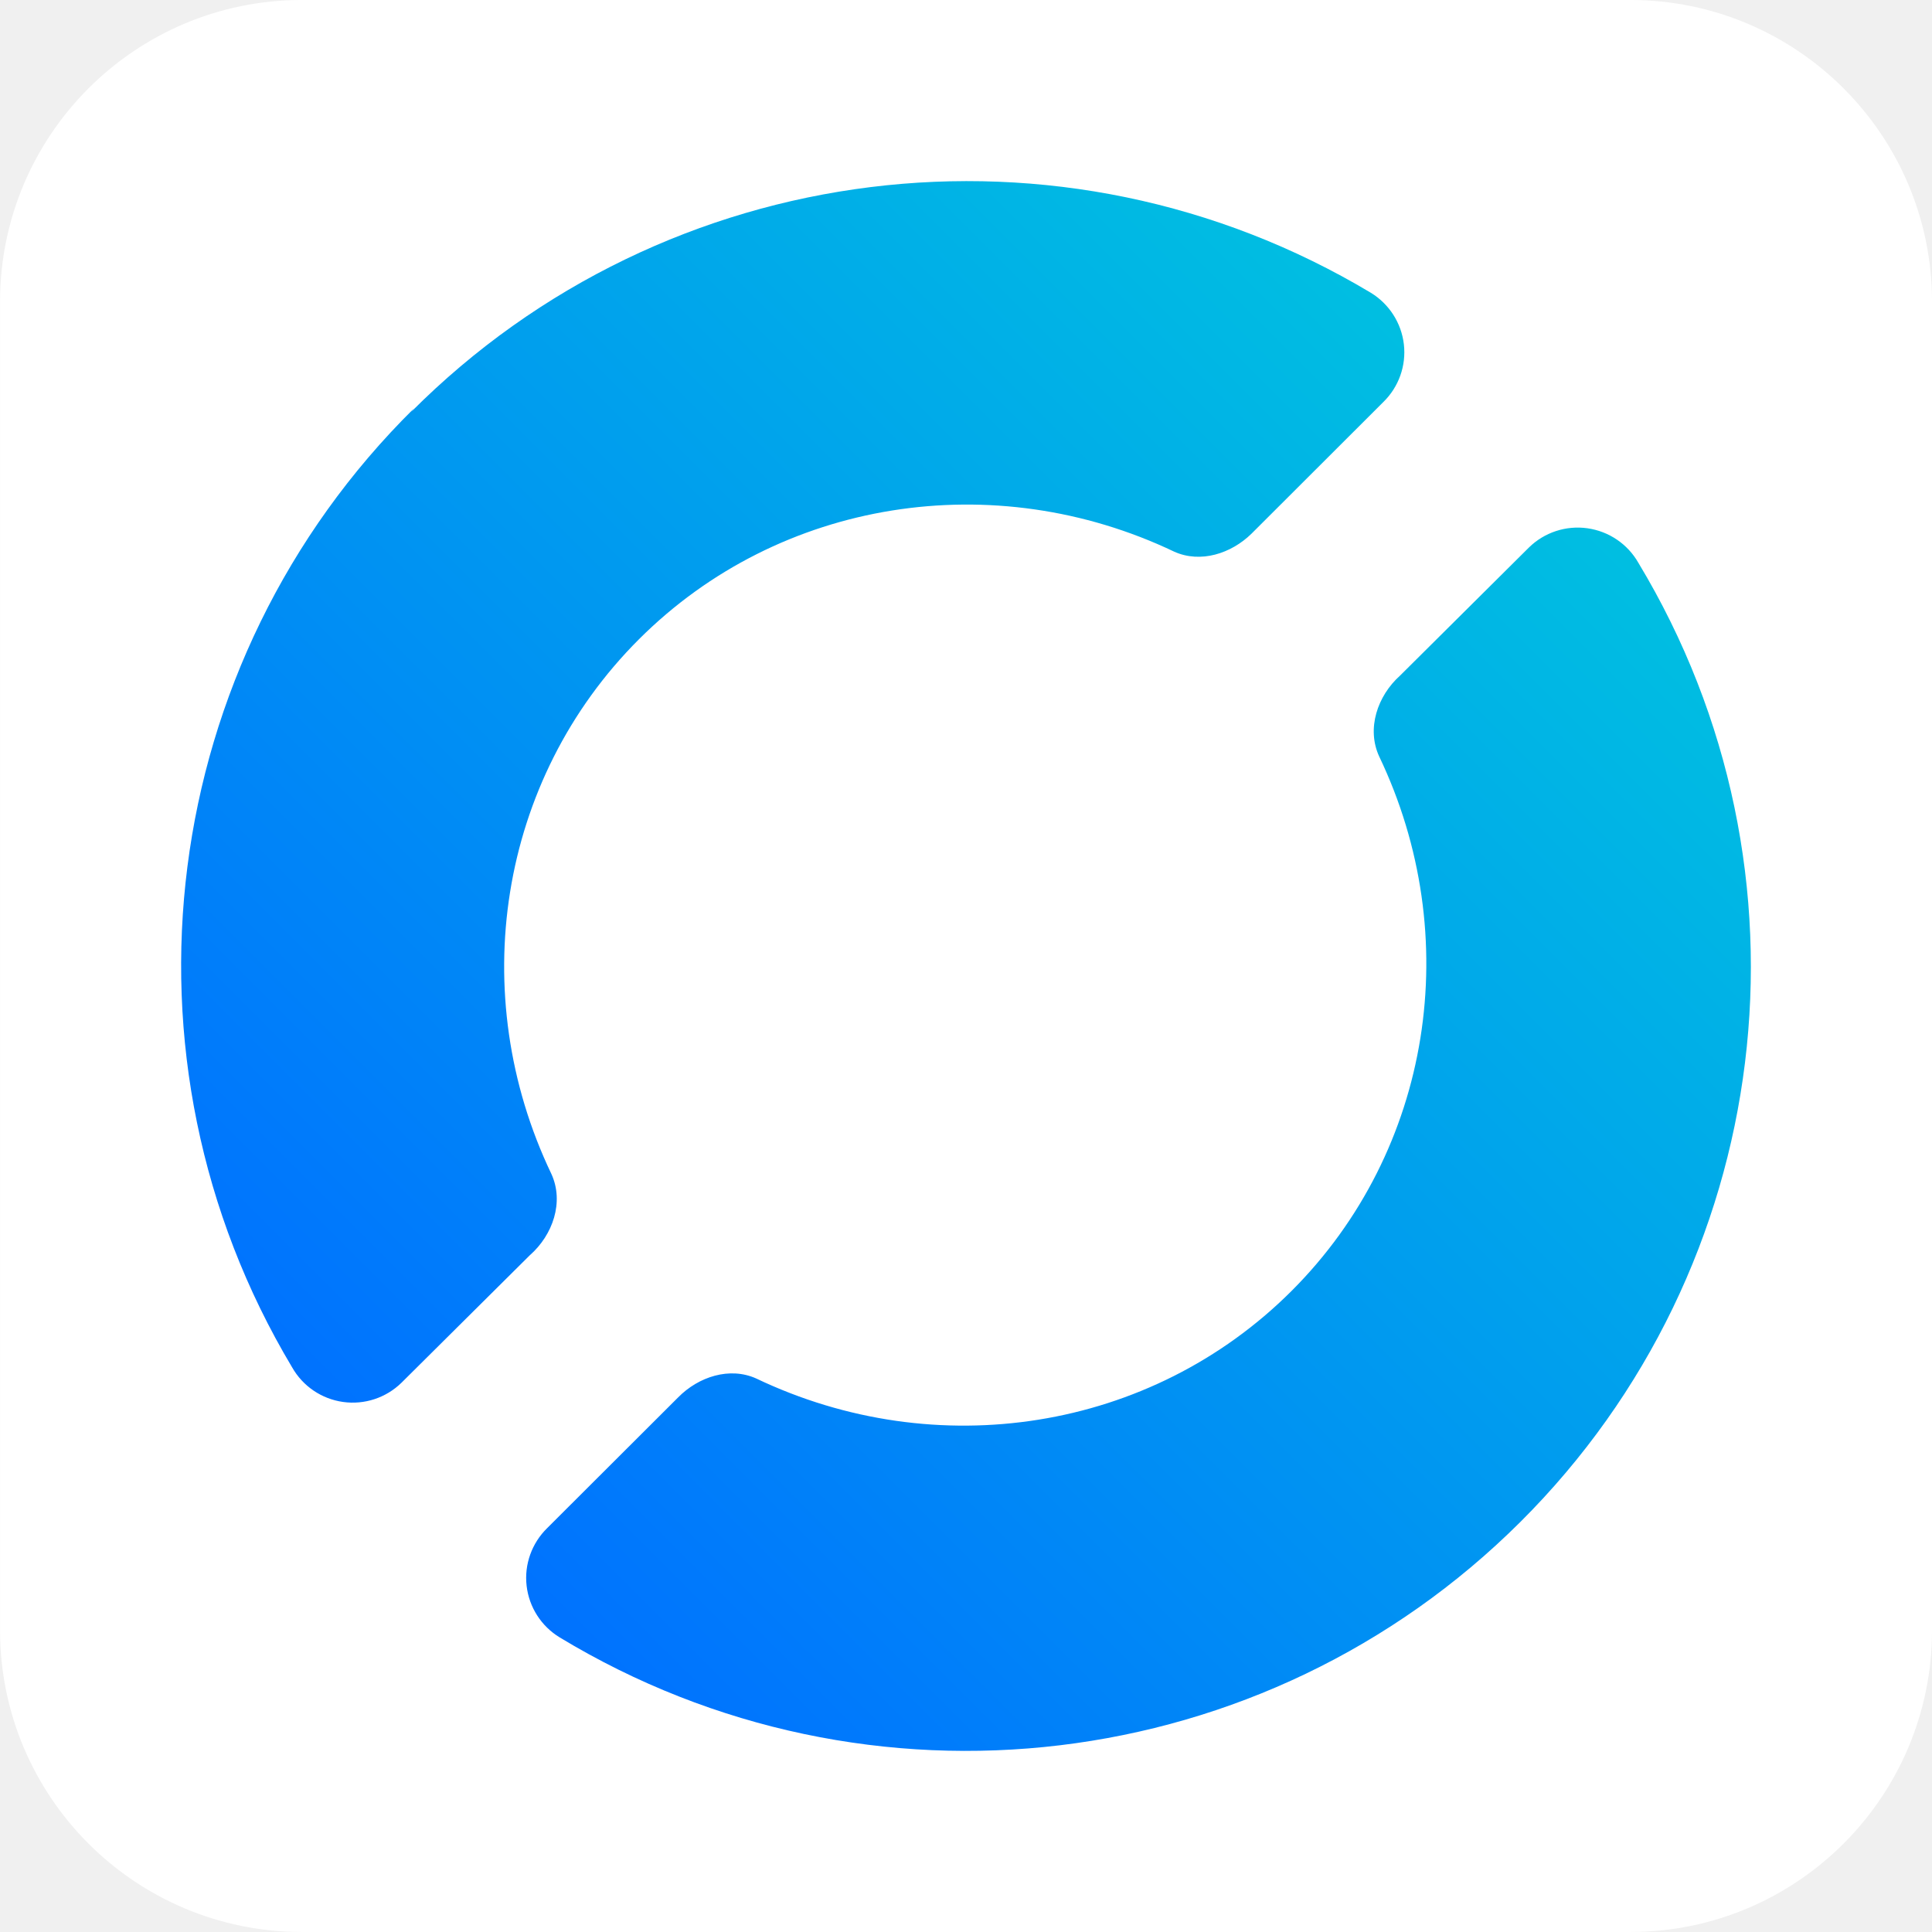
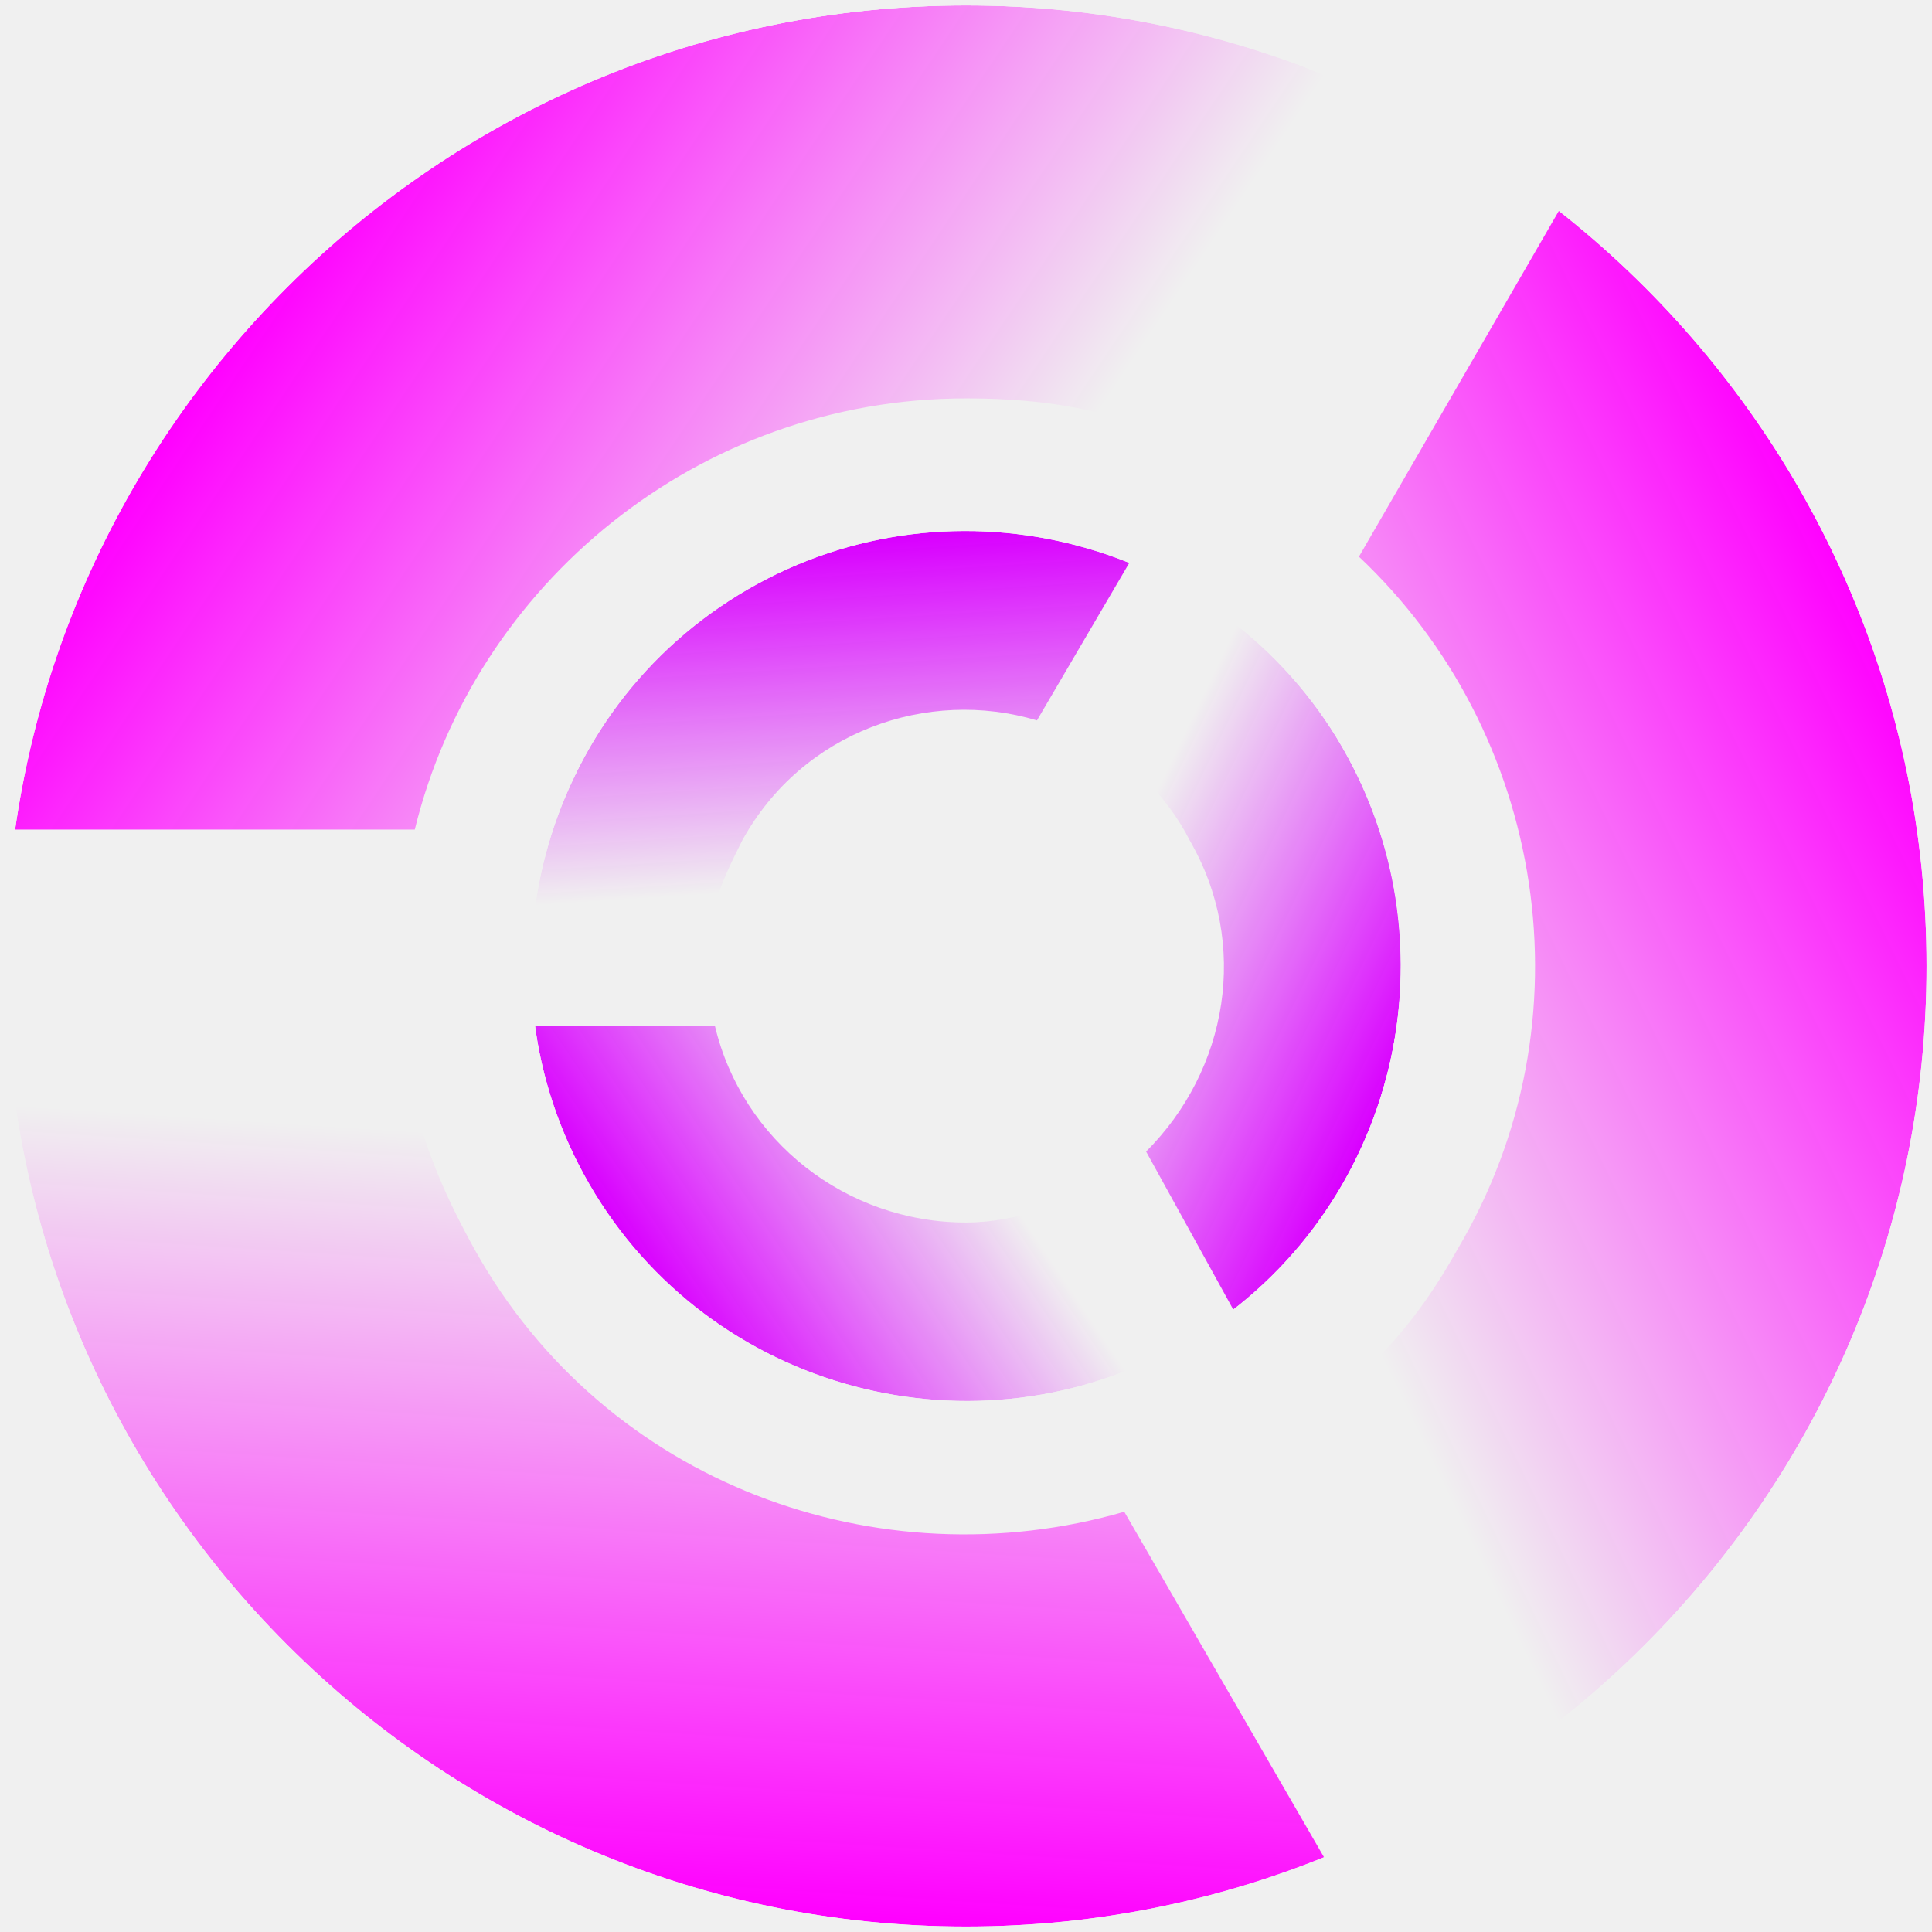
- <svg xmlns="http://www.w3.org/2000/svg" xmlns:xlink="http://www.w3.org/1999/xlink" style="isolation:isolate" viewBox="66.993 897.484 32 32" version="1.1" id="svg11" xml:space="preserve" width="32" height="32">
-   <defs id="defs15">
-     <linearGradient xlink:href="#a" id="linearGradient765" gradientUnits="userSpaceOnUse" gradientTransform="matrix(26.00048,0,0,25.99936,17.98453,891.7487)" x1="0.148" y1="0.851" x2="0.845" y2="0.154" />
+ <svg xmlns="http://www.w3.org/2000/svg" xml:space="preserve" width="32px" height="32px" version="1.1" style="shape-rendering:geometricPrecision; text-rendering:geometricPrecision; image-rendering:optimizeQuality; fill-rule:evenodd; clip-rule:evenodd" viewBox="0 0 3.54 3.54">
+   <defs>
+     <style type="text/css">
+    
+     .fil0 {fill:none}
+     .fil2 {fill:#D900FF}
+     .fil1 {fill:fuchsia}
+    
+   </style>
+     <clipPath id="id0">
+       <path d="M1.77 0.01c0.97,0 1.76,0.79 1.76,1.76 0,0.97 -0.79,1.76 -1.76,1.76 -0.97,0 -1.76,-0.79 -1.76,-1.76 0,-0.97 0.79,-1.76 1.76,-1.76z" />
+     </clipPath>
+     <mask id="id1">
+       <linearGradient id="id2" gradientUnits="userSpaceOnUse" x1="3.66" y1="1.61" x2="2.4" y2="2.22">
+         <stop offset="0" style="stop-opacity:1; stop-color:white" />
+         <stop offset="0.49" style="stop-opacity:0.502; stop-color:white" />
+         <stop offset="1" style="stop-opacity:0; stop-color:white" />
+       </linearGradient>
+       <rect style="fill:url(#id2)" x="2.48" y="0.37" width="1.06" height="2.8" />
+     </mask>
+     <mask id="id3">
+       <linearGradient id="id4" gradientUnits="userSpaceOnUse" x1="0.97" y1="3.48" x2="1.06" y2="2.09">
+         <stop offset="0" style="stop-opacity:1; stop-color:white" />
+         <stop offset="0.49" style="stop-opacity:0.502; stop-color:white" />
+         <stop offset="1" style="stop-opacity:0; stop-color:white" />
+       </linearGradient>
+       <rect style="fill:url(#id4)" x="0.01" y="2.01" width="2.43" height="1.53" />
+     </mask>
+     <mask id="id5">
+       <linearGradient id="id6" gradientUnits="userSpaceOnUse" x1="0.69" y1="0.22" x2="1.85" y2="1">
+         <stop offset="0" style="stop-opacity:1; stop-color:white" />
+         <stop offset="0.49" style="stop-opacity:0.502; stop-color:white" />
+         <stop offset="1" style="stop-opacity:0; stop-color:white" />
+       </linearGradient>
+       <rect style="fill:url(#id6)" x="0.01" width="2.43" height="1.53" />
+     </mask>
+     <clipPath id="id7">
+       <path d="M2.46 1.37c-0.22,-0.38 -0.71,-0.51 -1.09,-0.29 -0.38,0.22 -0.51,0.71 -0.29,1.09 0.22,0.38 0.71,0.51 1.09,0.29 0.38,-0.22 0.51,-0.71 0.29,-1.09z" />
+     </clipPath>
+     <mask id="id8">
+       <linearGradient id="id9" gradientUnits="userSpaceOnUse" x1="1.41" y1="1" x2="1.45" y2="1.63">
+         <stop offset="0" style="stop-opacity:1; stop-color:white" />
+         <stop offset="0.49" style="stop-opacity:0.502; stop-color:white" />
+         <stop offset="1" style="stop-opacity:0; stop-color:white" />
+       </linearGradient>
+       <rect style="fill:url(#id9)" x="0.97" y="0.96" width="1.11" height="0.71" />
+     </mask>
+     <mask id="id10">
+       <linearGradient id="id11" gradientUnits="userSpaceOnUse" x1="1.28" y1="2.47" x2="1.8" y2="2.12">
+         <stop offset="0" style="stop-opacity:1; stop-color:white" />
+         <stop offset="0.49" style="stop-opacity:0.502; stop-color:white" />
+         <stop offset="1" style="stop-opacity:0; stop-color:white" />
+       </linearGradient>
+       <rect style="fill:url(#id11)" x="0.97" y="1.87" width="1.11" height="0.71" />
+     </mask>
+     <mask id="id12">
+       <linearGradient id="id13" gradientUnits="userSpaceOnUse" x1="2.62" y1="1.84" x2="2.06" y2="1.57">
+         <stop offset="0" style="stop-opacity:1; stop-color:white" />
+         <stop offset="0.49" style="stop-opacity:0.502; stop-color:white" />
+         <stop offset="1" style="stop-opacity:0; stop-color:white" />
+       </linearGradient>
+       <rect style="fill:url(#id13)" x="2.09" y="1.13" width="0.49" height="1.28" />
+     </mask>
  </defs>
-   <linearGradient id="a" x1="0.148" x2="0.845" y1="0.851" y2="0.154" gradientTransform="matrix(26.301,0,0,26.331,90.67354,911.7572)" gradientUnits="userSpaceOnUse">
-     <stop offset="0" stop-color="#004ba6" id="stop4" style="stop-color:#0071ff;stop-opacity:1;" />
-     <stop offset="1" stop-color="#00bfe1" id="stop6" style="stop-color:#00bfe1;stop-opacity:1;" />
-   </linearGradient>
-   <g id="g763" transform="translate(52.0085,8.73577)">
-     <g id="g761">
-       <rect style="fill:#ffffff;fill-opacity:1;stroke:none;stroke-width:1;stroke-dasharray:none;stroke-opacity:1;paint-order:fill markers stroke" id="rect757" width="32" height="32" x="14.985" y="888.748" rx="5" ry="5" />
-       <path fill="url(#a)" d="m 40.309,897.816 -2.135,2.122 c -0.376,0.337 -0.557,0.879 -0.347,1.337 1.423,2.976 0.883,6.524 -1.451,8.856 -2.335,2.331 -5.887,2.871 -8.867,1.449 -0.439,-0.197 -0.954,-0.03 -1.292,0.313 l -2.17,2.166 c -0.255,0.25 -0.381,0.602 -0.34,0.956 0.041,0.354 0.243,0.669 0.548,0.854 5.113,3.095 11.679,2.306 15.911,-1.912 4.232,-4.216 5.039,-10.773 1.955,-15.887 -0.177,-0.311 -0.489,-0.522 -0.844,-0.572 -0.355,-0.05 -0.713,0.068 -0.968,0.318 z M 21.843,895.511 c -4.253,4.2 -5.086,10.758 -2.02,15.885 0.177,0.312 0.488,0.523 0.843,0.573 0.355,0.05 0.713,-0.068 0.969,-0.319 l 2.123,-2.109 c 0.385,-0.337 0.572,-0.885 0.359,-1.349 -1.423,-2.976 -0.884,-6.524 1.451,-8.856 2.334,-2.331 5.887,-2.871 8.866,-1.45 0.434,0.195 0.942,0.033 1.281,-0.3 l 2.182,-2.179 c 0.255,-0.249 0.381,-0.601 0.34,-0.956 -0.041,-0.353 -0.243,-0.668 -0.548,-0.854 -5.122,-3.068 -11.678,-2.255 -15.893,1.972 z" id="path759" style="fill:url(#linearGradient765);stroke-width:0.988" />
+   <g id="圖層_x0020_1">
+     <g id="_3225421281936">
+       <rect class="fil0" width="3.54" height="3.54" rx="0.52" ry="0.52" />
+       <g>
+    </g>
+       <g style="clip-path:url(#id0)">
+         <g>
+           <g>
+             <path class="fil1" style="mask:url(#id1)" d="M3.3 2.65c-0.12,0.2 -0.27,0.37 -0.44,0.51l-0.37 -0.64c0.07,-0.06 0.13,-0.14 0.18,-0.23 0.25,-0.42 0.16,-0.95 -0.18,-1.27l0.37 -0.64c0.68,0.53 0.88,1.5 0.44,2.27z" />
+             <path class="fil1" style="mask:url(#id3)" d="M0.24 2.65c-0.11,-0.2 -0.19,-0.42 -0.22,-0.63l0.74 0c0.02,0.09 0.06,0.18 0.11,0.27 0.24,0.43 0.74,0.61 1.19,0.48l0.37 0.64c-0.8,0.32 -1.74,0.01 -2.19,-0.76z" />
+             <path class="fil1" style="mask:url(#id5)" d="M1.77 0.01c0.23,0 0.46,0.04 0.66,0.13l-0.37 0.63c-0.09,-0.03 -0.19,-0.04 -0.29,-0.04 -0.49,0 -0.9,0.34 -1.01,0.79l-0.74 0c0.12,-0.85 0.86,-1.51 1.75,-1.51z" />
+           </g>
+         </g>
+       </g>
+       <path class="fil0" d="M1.77 0.01c0.97,0 1.76,0.79 1.76,1.76 0,0.97 -0.79,1.76 -1.76,1.76 -0.97,0 -1.76,-0.79 -1.76,-1.76 0,-0.97 0.79,-1.76 1.76,-1.76z" />
+       <g>
+    </g>
+       <g style="clip-path:url(#id7)">
+         <g>
+           <g>
+             <path class="fil2" style="mask:url(#id8)" d="M1.08 1.37c-0.05,0.09 -0.09,0.19 -0.1,0.29l0.33 0c0.01,-0.04 0.03,-0.08 0.05,-0.12 0.11,-0.2 0.34,-0.28 0.54,-0.22l0.17 -0.29c-0.36,-0.15 -0.79,-0.01 -0.99,0.34z" />
+             <path class="fil2" style="mask:url(#id10)" d="M1.77 2.57c0.11,0 0.21,-0.02 0.3,-0.06l-0.17 -0.29c-0.04,0.01 -0.08,0.02 -0.13,0.02 -0.22,0 -0.41,-0.15 -0.46,-0.36l-0.33 0c0.05,0.39 0.39,0.69 0.79,0.69z" />
+             <path class="fil2" style="mask:url(#id12)" d="M2.46 1.37c-0.05,-0.09 -0.12,-0.17 -0.2,-0.23l-0.16 0.29c0.03,0.03 0.06,0.07 0.08,0.11 0.11,0.19 0.07,0.42 -0.08,0.57l0.16 0.29c0.31,-0.24 0.4,-0.68 0.2,-1.03z" />
+           </g>
+         </g>
+       </g>
+       <path class="fil0" d="M2.46 1.37c-0.22,-0.38 -0.71,-0.51 -1.09,-0.29 -0.38,0.22 -0.51,0.71 -0.29,1.09 0.22,0.38 0.71,0.51 1.09,0.29 0.38,-0.22 0.51,-0.71 0.29,-1.09z" />
    </g>
  </g>
</svg>
